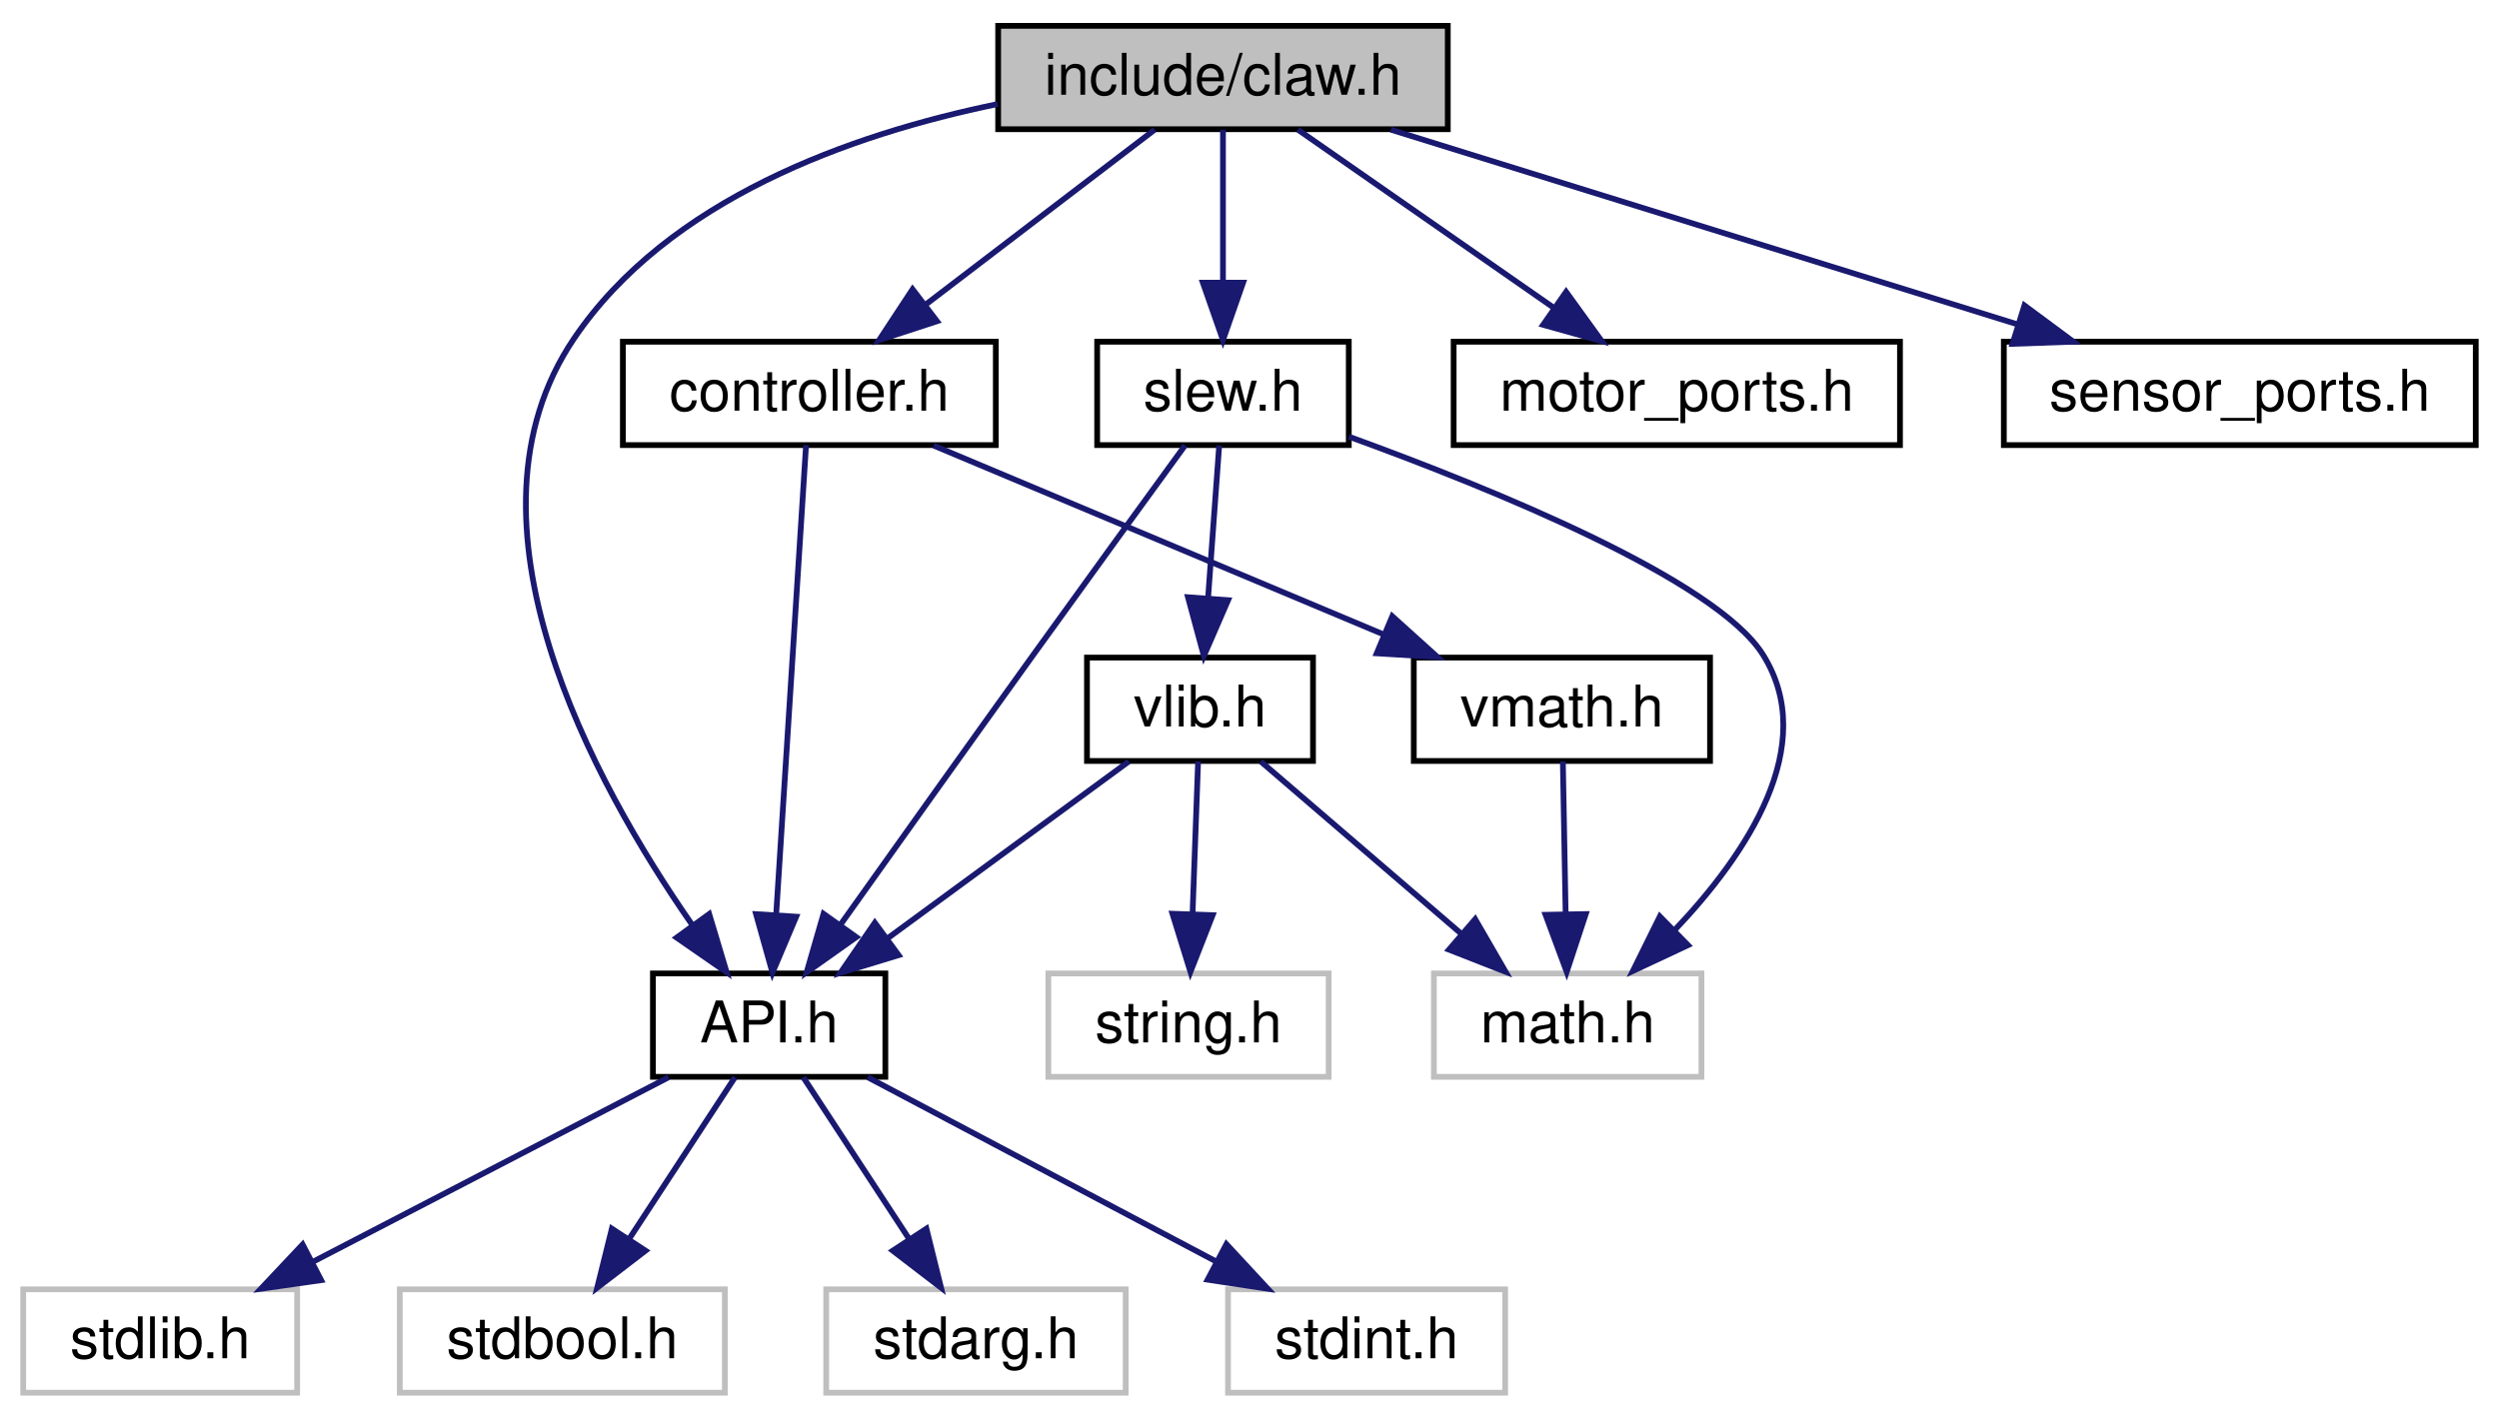
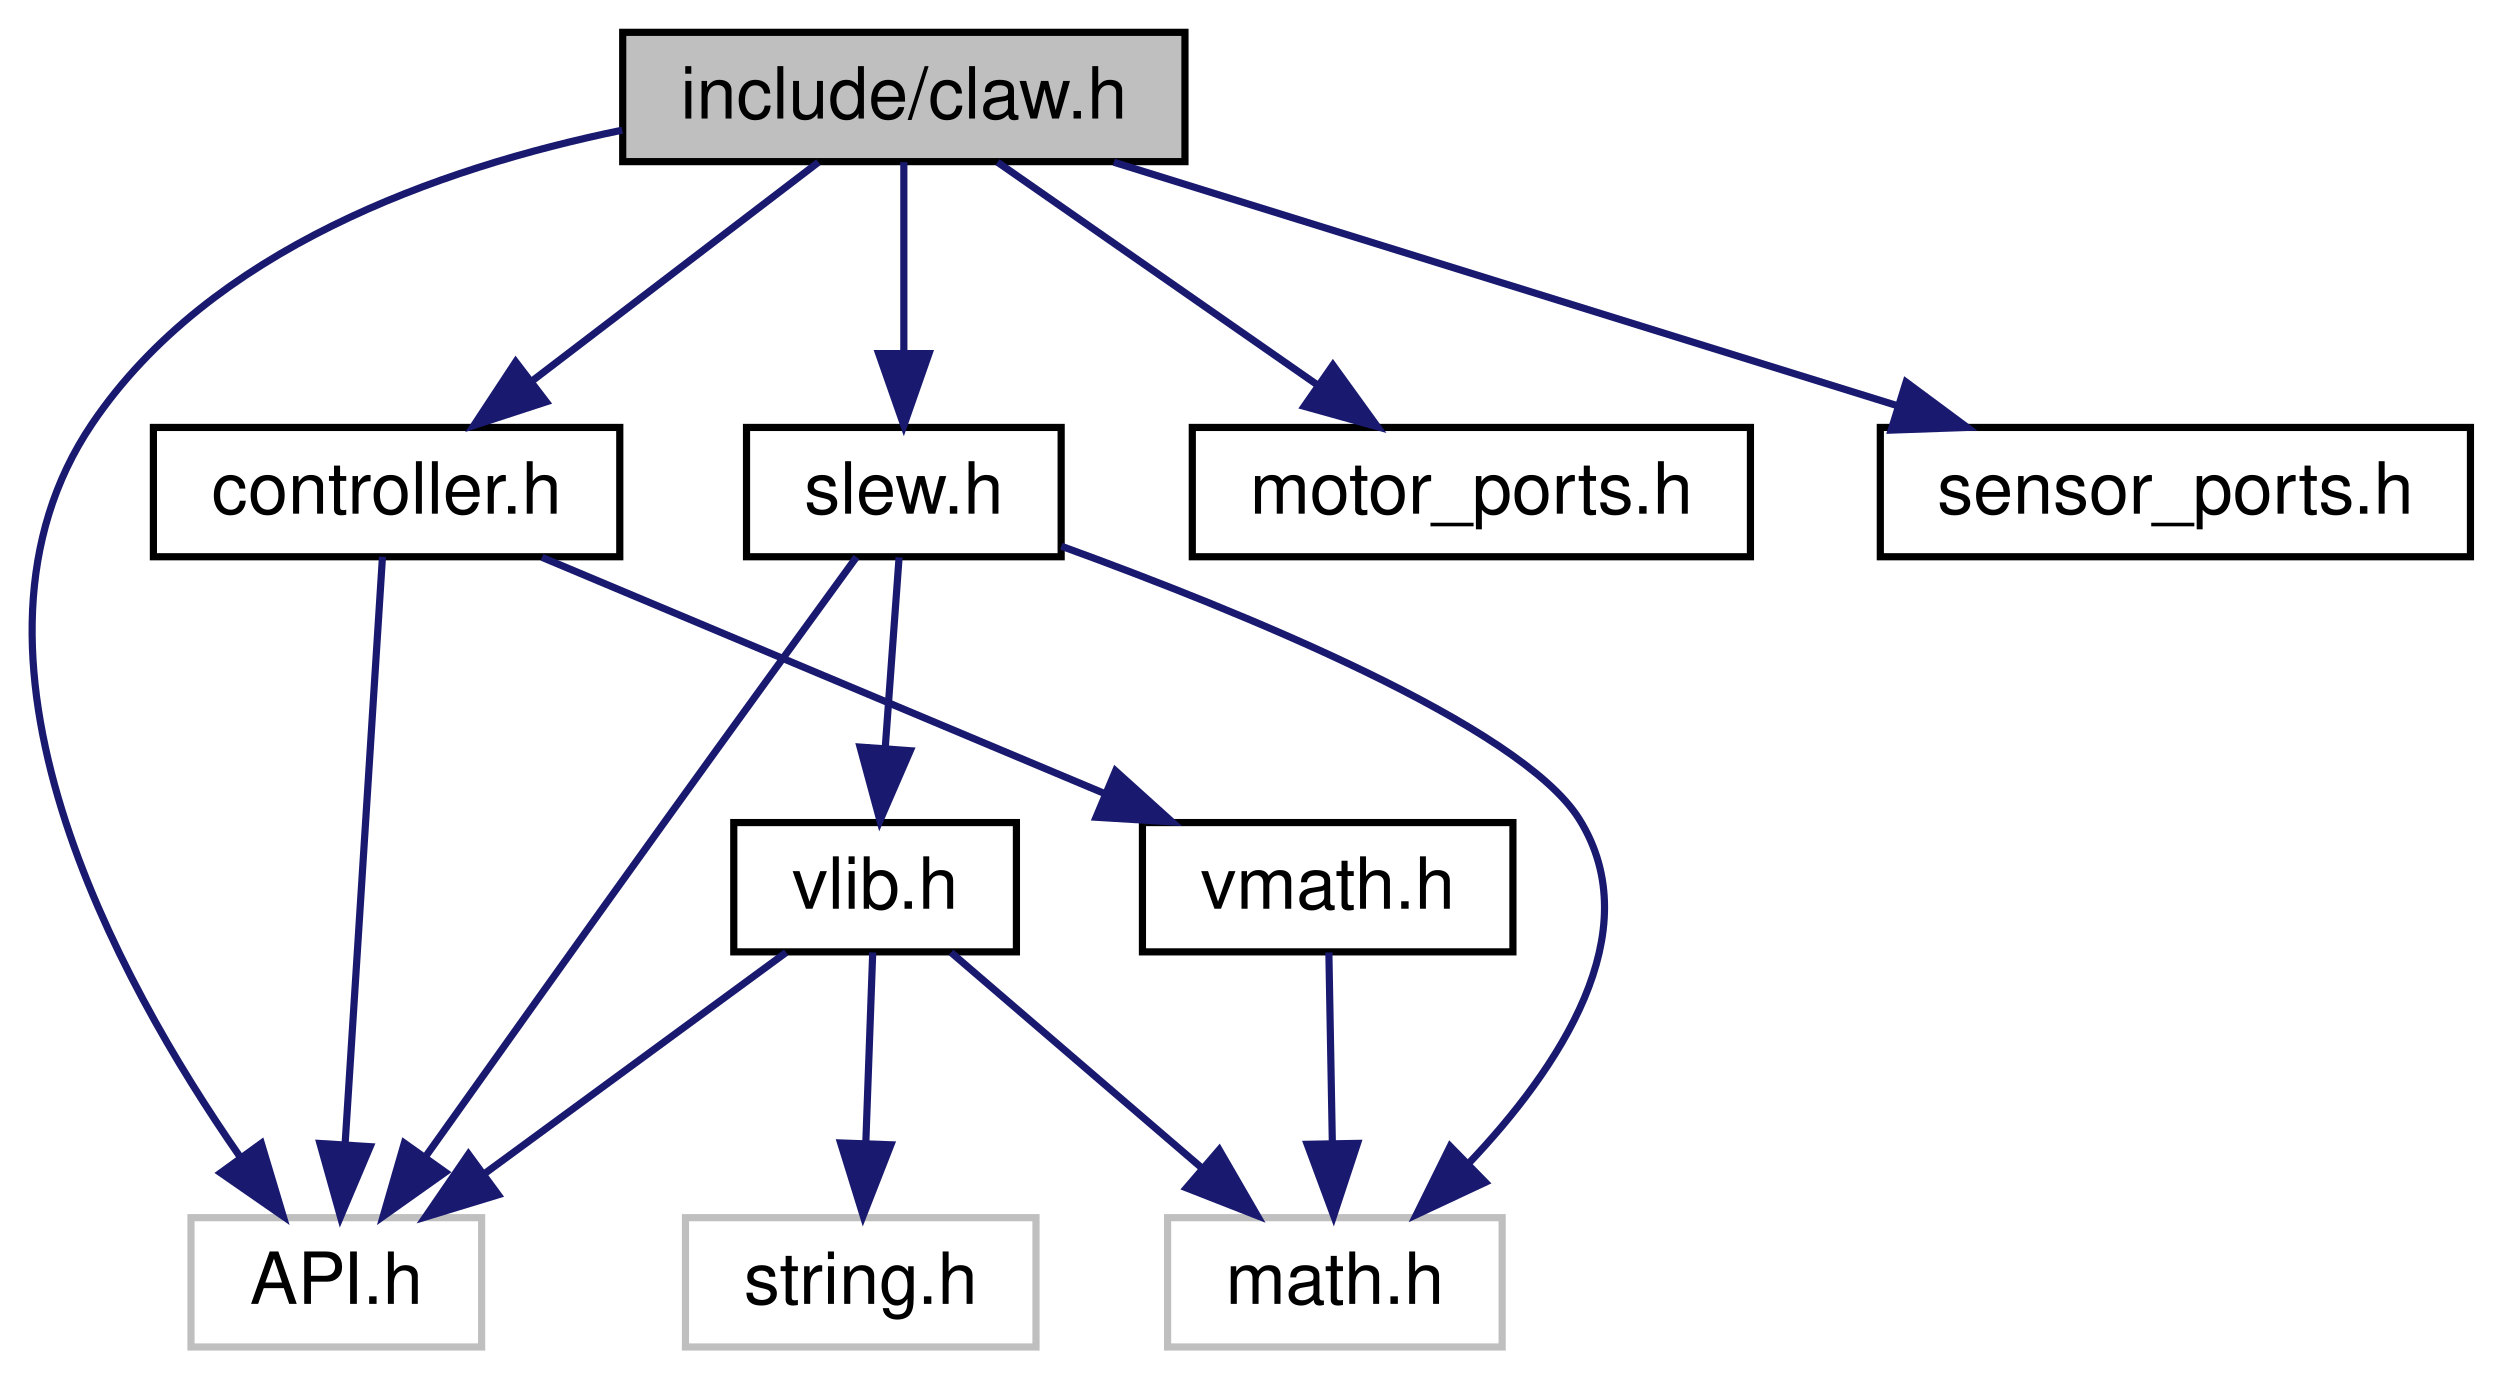
- <svg xmlns="http://www.w3.org/2000/svg" xmlns:xlink="http://www.w3.org/1999/xlink" width="435pt" height="247pt" viewBox="0.00 0.00 434.92 247.00">
-   <g id="graph0" class="graph" transform="scale(1 1) rotate(0) translate(4 243)">
+ <svg xmlns="http://www.w3.org/2000/svg" xmlns:xlink="http://www.w3.org/1999/xlink" width="348pt" height="192pt" viewBox="0.00 0.00 347.77 192.00">
+   <g id="graph0" class="graph" transform="scale(1 1) rotate(0) translate(4 188)">
    <g id="node1" class="node">
-       <polygon fill="#bfbfbf" stroke="#000000" points="169.709,-220.5 169.709,-238.5 247.975,-238.5 247.975,-220.5 169.709,-220.5" />
-       <text text-anchor="middle" x="208.842" y="-226.5" font-family="Helvetica,sans-Serif" font-size="10.00" fill="#000000">include/claw.h</text>
+       <polygon fill="#bfbfbf" stroke="#000000" points="82.566,-165.5 82.566,-183.5 160.832,-183.5 160.832,-165.5 82.566,-165.5" />
+       <text text-anchor="middle" x="121.699" y="-171.5" font-family="Helvetica,sans-Serif" font-size="10.00" fill="#000000">include/claw.h</text>
    </g>
    <g id="node2" class="node">
      <g id="a_node2">
-         <a xlink:href="slew_8h.html" target="_top" xlink:title="Contains the slew rate controller wrapper for the motors. ">
-           <polygon fill="none" stroke="#000000" points="186.943,-165.5 186.943,-183.5 230.741,-183.5 230.741,-165.5 186.943,-165.5" />
-           <text text-anchor="middle" x="208.842" y="-171.5" font-family="Helvetica,sans-Serif" font-size="10.00" fill="#000000">slew.h</text>
+         <a xlink:href="$slew_8h.html" xlink:title="Contains the slew rate controller wrapper for the motors. ">
+           <polygon fill="none" stroke="#000000" points="99.8,-110.5 99.8,-128.5 143.598,-128.5 143.598,-110.5 99.8,-110.5" />
+           <text text-anchor="middle" x="121.699" y="-116.5" font-family="Helvetica,sans-Serif" font-size="10.00" fill="#000000">slew.h</text>
        </a>
      </g>
    </g>
    <g id="edge1" class="edge">
-       <path fill="none" stroke="#191970" d="M208.842,-220.418C208.842,-213.216 208.842,-202.896 208.842,-193.863" />
-       <polygon fill="#191970" stroke="#191970" points="212.342,-193.779 208.842,-183.78 205.342,-193.78 212.342,-193.779" />
+       <path fill="none" stroke="#191970" d="M121.699,-165.418C121.699,-158.216 121.699,-147.896 121.699,-138.863" />
+       <polygon fill="#191970" stroke="#191970" points="125.199,-138.779 121.699,-128.78 118.199,-138.78 125.199,-138.779" />
    </g>
    <g id="node3" class="node">
-       <g id="a_node3">
-         <a xlink:href="_a_p_i_8h.html" target="_top" xlink:title="Provides the high-level user functionality intended for use by typical VEX Cortex programmers...">
-           <polygon fill="none" stroke="#000000" points="109.613,-55.5 109.613,-73.5 150.071,-73.5 150.071,-55.5 109.613,-55.5" />
-           <text text-anchor="middle" x="129.842" y="-61.5" font-family="Helvetica,sans-Serif" font-size="10.00" fill="#000000">API.h</text>
+       <polygon fill="none" stroke="#bfbfbf" points="22.47,-.5 22.47,-18.5 62.928,-18.5 62.928,-.5 22.47,-.5" />
+       <text text-anchor="middle" x="42.699" y="-6.5" font-family="Helvetica,sans-Serif" font-size="10.00" fill="#000000">API.h</text>
+     </g>
+     <g id="edge8" class="edge">
+       <path fill="none" stroke="#191970" d="M82.496,-169.884C56.822,-164.6 25.092,-153.274 8.699,-129 -12.818,-97.141 12.106,-51.72 29.235,-27.064" />
+       <polygon fill="#191970" stroke="#191970" points="32.263,-28.851 35.305,-18.702 26.598,-24.739 32.263,-28.851" />
+     </g>
+     <g id="node7" class="node">
+       <g id="a_node7">
+         <a xlink:href="$controller_8h.html" xlink:title="controller definitions, macros and functions to assist with usig the vex controllers. ">
+           <polygon fill="none" stroke="#000000" points="17.238,-110.5 17.238,-128.5 82.159,-128.5 82.159,-110.5 17.238,-110.5" />
+           <text text-anchor="middle" x="49.699" y="-116.5" font-family="Helvetica,sans-Serif" font-size="10.00" fill="#000000">controller.h</text>
        </a>
      </g>
    </g>
-     <g id="edge12" class="edge">
-       <path fill="none" stroke="#191970" d="M169.64,-224.884C143.966,-219.6 112.236,-208.274 95.842,-184 74.326,-152.141 99.25,-106.72 116.378,-82.064" />
-       <polygon fill="#191970" stroke="#191970" points="119.406,-83.851 122.448,-73.702 113.741,-79.739 119.406,-83.851" />
+     <g id="edge9" class="edge">
+       <path fill="none" stroke="#191970" d="M109.809,-165.418C99.035,-157.188 82.929,-144.884 70.099,-135.084" />
+       <polygon fill="#191970" stroke="#191970" points="71.918,-132.069 61.846,-128.78 67.668,-137.631 71.918,-132.069" />
    </g>
-     <g id="node11" class="node">
-       <g id="a_node11">
-         <a xlink:href="controller_8h.html" target="_top" xlink:title="controller definitions, macros and functions to assist with usig the vex controllers. ">
-           <polygon fill="none" stroke="#000000" points="104.382,-165.5 104.382,-183.5 169.303,-183.5 169.303,-165.5 104.382,-165.5" />
-           <text text-anchor="middle" x="136.842" y="-171.5" font-family="Helvetica,sans-Serif" font-size="10.00" fill="#000000">controller.h</text>
+     <g id="node9" class="node">
+       <g id="a_node9">
+         <a xlink:href="$motor__ports_8h.html" xlink:title="The motor port definitionsMacros for the different motors ports. ">
+           <polygon fill="none" stroke="#000000" points="161.852,-110.5 161.852,-128.5 239.546,-128.5 239.546,-110.5 161.852,-110.5" />
+           <text text-anchor="middle" x="200.699" y="-116.5" font-family="Helvetica,sans-Serif" font-size="10.00" fill="#000000">motor_ports.h</text>
        </a>
      </g>
    </g>
    <g id="edge13" class="edge">
-       <path fill="none" stroke="#191970" d="M196.953,-220.418C186.179,-212.188 170.072,-199.884 157.243,-190.084" />
-       <polygon fill="#191970" stroke="#191970" points="159.061,-187.069 148.99,-183.78 154.812,-192.631 159.061,-187.069" />
-     </g>
-     <g id="node13" class="node">
-       <g id="a_node13">
-         <a xlink:href="motor__ports_8h.html" target="_top" xlink:title="The motor port definitionsMacros for the different motors ports. ">
-           <polygon fill="none" stroke="#000000" points="248.995,-165.5 248.995,-183.5 326.69,-183.5 326.69,-165.5 248.995,-165.5" />
-           <text text-anchor="middle" x="287.842" y="-171.5" font-family="Helvetica,sans-Serif" font-size="10.00" fill="#000000">motor_ports.h</text>
-         </a>
-       </g>
-     </g>
-     <g id="edge17" class="edge">
-       <path fill="none" stroke="#191970" d="M221.887,-220.418C234.009,-211.979 252.282,-199.257 266.523,-189.343" />
-       <polygon fill="#191970" stroke="#191970" points="268.57,-192.182 274.778,-183.596 264.571,-186.437 268.57,-192.182" />
-     </g>
-     <g id="node14" class="node">
-       <g id="a_node14">
-         <a xlink:href="sensor__ports_8h.html" target="_top" xlink:title="sensor_ports.h">
-           <polygon fill="none" stroke="#000000" points="344.769,-165.5 344.769,-183.5 426.916,-183.5 426.916,-165.5 344.769,-165.5" />
-           <text text-anchor="middle" x="385.842" y="-171.5" font-family="Helvetica,sans-Serif" font-size="10.00" fill="#000000">sensor_ports.h</text>
-         </a>
-       </g>
-     </g>
-     <g id="edge18" class="edge">
-       <path fill="none" stroke="#191970" d="M238.07,-220.418C267.88,-211.155 314.294,-196.732 347.14,-186.526" />
-       <polygon fill="#191970" stroke="#191970" points="348.354,-189.814 356.865,-183.504 346.277,-183.129 348.354,-189.814" />
-     </g>
-     <g id="edge2" class="edge">
-       <path fill="none" stroke="#191970" d="M202.247,-165.451C195.57,-156.28 184.958,-141.675 175.842,-129 164.469,-113.186 151.601,-95.129 142.373,-82.15" />
-       <polygon fill="#191970" stroke="#191970" points="145.016,-79.827 136.37,-73.702 139.309,-83.881 145.016,-79.827" />
-     </g>
-     <g id="node8" class="node">
-       <polygon fill="none" stroke="#bfbfbf" points="245.557,-55.5 245.557,-73.5 292.128,-73.5 292.128,-55.5 245.557,-55.5" />
-       <text text-anchor="middle" x="268.842" y="-61.5" font-family="Helvetica,sans-Serif" font-size="10.00" fill="#000000">math.h</text>
-     </g>
-     <g id="edge7" class="edge">
-       <path fill="none" stroke="#191970" d="M230.768,-166.966C255.89,-157.837 294.656,-142.057 302.842,-129 312.735,-113.221 300.027,-94.275 287.428,-81.014" />
-       <polygon fill="#191970" stroke="#191970" points="289.788,-78.426 280.195,-73.93 284.891,-83.427 289.788,-78.426" />
-     </g>
-     <g id="node9" class="node">
-       <g id="a_node9">
-         <a xlink:href="vlib_8h.html" target="_top" xlink:title="Contains misc helpful functions. ">
-           <polygon fill="none" stroke="#000000" points="185.17,-110.5 185.17,-128.5 224.515,-128.5 224.515,-110.5 185.17,-110.5" />
-           <text text-anchor="middle" x="204.842" y="-116.5" font-family="Helvetica,sans-Serif" font-size="10.00" fill="#000000">vlib.h</text>
-         </a>
-       </g>
-     </g>
-     <g id="edge8" class="edge">
-       <path fill="none" stroke="#191970" d="M208.182,-165.418C207.658,-158.216 206.907,-147.896 206.25,-138.863" />
-       <polygon fill="#191970" stroke="#191970" points="209.733,-138.499 205.517,-128.78 202.752,-139.007 209.733,-138.499" />
-     </g>
-     <g id="node4" class="node">
-       <polygon fill="none" stroke="#bfbfbf" points="0,-.5 0,-18.5 47.685,-18.5 47.685,-.5 0,-.5" />
-       <text text-anchor="middle" x="23.842" y="-6.5" font-family="Helvetica,sans-Serif" font-size="10.00" fill="#000000">stdlib.h</text>
-     </g>
-     <g id="edge3" class="edge">
-       <path fill="none" stroke="#191970" d="M112.338,-55.418C95.46,-46.66 69.694,-33.291 50.309,-23.233" />
-       <polygon fill="#191970" stroke="#191970" points="51.86,-20.095 41.372,-18.596 48.636,-26.308 51.86,-20.095" />
-     </g>
-     <g id="node5" class="node">
-       <polygon fill="none" stroke="#bfbfbf" points="65.549,-.5 65.549,-18.5 122.135,-18.5 122.135,-.5 65.549,-.5" />
-       <text text-anchor="middle" x="93.842" y="-6.5" font-family="Helvetica,sans-Serif" font-size="10.00" fill="#000000">stdbool.h</text>
-     </g>
-     <g id="edge4" class="edge">
-       <path fill="none" stroke="#191970" d="M123.898,-55.418C118.925,-47.821 111.68,-36.753 105.55,-27.387" />
-       <polygon fill="#191970" stroke="#191970" points="108.321,-25.23 99.916,-18.779 102.464,-29.063 108.321,-25.23" />
-     </g>
-     <g id="node6" class="node">
-       <polygon fill="none" stroke="#bfbfbf" points="139.776,-.5 139.776,-18.5 191.909,-18.5 191.909,-.5 139.776,-.5" />
-       <text text-anchor="middle" x="165.842" y="-6.5" font-family="Helvetica,sans-Serif" font-size="10.00" fill="#000000">stdarg.h</text>
-     </g>
-     <g id="edge5" class="edge">
-       <path fill="none" stroke="#191970" d="M135.787,-55.418C140.76,-47.821 148.004,-36.753 154.135,-27.387" />
-       <polygon fill="#191970" stroke="#191970" points="157.22,-29.063 159.768,-18.779 151.363,-25.23 157.22,-29.063" />
-     </g>
-     <g id="node7" class="node">
-       <polygon fill="none" stroke="#bfbfbf" points="209.722,-.5 209.722,-18.5 257.963,-18.5 257.963,-.5 209.722,-.5" />
-       <text text-anchor="middle" x="233.842" y="-6.5" font-family="Helvetica,sans-Serif" font-size="10.00" fill="#000000">stdint.h</text>
-     </g>
-     <g id="edge6" class="edge">
-       <path fill="none" stroke="#191970" d="M147.016,-55.418C163.5,-46.7 188.626,-33.412 207.615,-23.37" />
-       <polygon fill="#191970" stroke="#191970" points="209.44,-26.365 216.643,-18.596 206.167,-20.177 209.44,-26.365" />
-     </g>
-     <g id="edge10" class="edge">
-       <path fill="none" stroke="#191970" d="M192.458,-110.418C181.058,-102.058 163.929,-89.497 150.466,-79.624" />
-       <polygon fill="#191970" stroke="#191970" points="152.379,-76.687 142.245,-73.596 148.24,-82.332 152.379,-76.687" />
-     </g>
-     <g id="edge9" class="edge">
-       <path fill="none" stroke="#191970" d="M215.411,-110.418C224.896,-102.267 239.03,-90.12 250.379,-80.367" />
-       <polygon fill="#191970" stroke="#191970" points="252.741,-82.952 258.044,-73.779 248.179,-77.643 252.741,-82.952" />
+       <path fill="none" stroke="#191970" d="M134.744,-165.418C146.866,-156.979 165.139,-144.257 179.379,-134.343" />
+       <polygon fill="#191970" stroke="#191970" points="181.427,-137.182 187.634,-128.596 177.427,-131.437 181.427,-137.182" />
    </g>
    <g id="node10" class="node">
-       <polygon fill="none" stroke="#bfbfbf" points="178.446,-55.5 178.446,-73.5 227.239,-73.5 227.239,-55.5 178.446,-55.5" />
-       <text text-anchor="middle" x="202.842" y="-61.5" font-family="Helvetica,sans-Serif" font-size="10.00" fill="#000000">string.h</text>
-     </g>
-     <g id="edge11" class="edge">
-       <path fill="none" stroke="#191970" d="M204.512,-110.418C204.25,-103.216 203.875,-92.896 203.546,-83.863" />
-       <polygon fill="#191970" stroke="#191970" points="207.041,-83.646 203.18,-73.779 200.046,-83.9 207.041,-83.646" />
-     </g>
-     <g id="edge16" class="edge">
-       <path fill="none" stroke="#191970" d="M136.269,-165.498C135.136,-147.691 132.586,-107.623 131.061,-83.651" />
-       <polygon fill="#191970" stroke="#191970" points="134.551,-83.384 130.423,-73.626 127.565,-83.828 134.551,-83.384" />
-     </g>
-     <g id="node12" class="node">
-       <g id="a_node12">
-         <a xlink:href="vmath_8h.html" target="_top" xlink:title="Vex Specific Math Functions, includes: Cartesian to polar cordinates. ">
-           <polygon fill="none" stroke="#000000" points="242.057,-110.5 242.057,-128.5 293.628,-128.5 293.628,-110.5 242.057,-110.5" />
-           <text text-anchor="middle" x="267.842" y="-116.5" font-family="Helvetica,sans-Serif" font-size="10.00" fill="#000000">vmath.h</text>
+       <g id="a_node10">
+         <a xlink:href="$sensor__ports_8h.html" xlink:title="sensor_ports.h">
+           <polygon fill="none" stroke="#000000" points="257.625,-110.5 257.625,-128.5 339.772,-128.5 339.772,-110.5 257.625,-110.5" />
+           <text text-anchor="middle" x="298.699" y="-116.5" font-family="Helvetica,sans-Serif" font-size="10.00" fill="#000000">sensor_ports.h</text>
        </a>
      </g>
    </g>
    <g id="edge14" class="edge">
-       <path fill="none" stroke="#191970" d="M158.474,-165.418C179.807,-156.461 212.63,-142.681 236.755,-132.552" />
-       <polygon fill="#191970" stroke="#191970" points="238.313,-135.694 246.178,-128.596 235.603,-129.24 238.313,-135.694" />
+       <path fill="none" stroke="#191970" d="M150.927,-165.418C180.736,-156.155 227.151,-141.732 259.997,-131.526" />
+       <polygon fill="#191970" stroke="#191970" points="261.211,-134.814 269.722,-128.504 259.133,-128.129 261.211,-134.814" />
    </g>
-     <g id="edge15" class="edge">
-       <path fill="none" stroke="#191970" d="M268.007,-110.418C268.138,-103.216 268.326,-92.896 268.49,-83.863" />
-       <polygon fill="#191970" stroke="#191970" points="271.991,-83.841 268.674,-73.779 264.992,-83.714 271.991,-83.841" />
+     <g id="edge2" class="edge">
+       <path fill="none" stroke="#191970" d="M115.103,-110.451C108.427,-101.28 97.815,-86.675 88.699,-74 77.325,-58.186 64.457,-40.129 55.23,-27.15" />
+       <polygon fill="#191970" stroke="#191970" points="57.872,-24.827 49.227,-18.702 52.166,-28.881 57.872,-24.827" />
+     </g>
+     <g id="node4" class="node">
+       <polygon fill="none" stroke="#bfbfbf" points="158.413,-.5 158.413,-18.5 204.984,-18.5 204.984,-.5 158.413,-.5" />
+       <text text-anchor="middle" x="181.699" y="-6.5" font-family="Helvetica,sans-Serif" font-size="10.00" fill="#000000">math.h</text>
+     </g>
+     <g id="edge3" class="edge">
+       <path fill="none" stroke="#191970" d="M143.625,-111.966C168.747,-102.837 207.513,-87.057 215.699,-74 225.591,-58.221 212.883,-39.275 200.285,-26.014" />
+       <polygon fill="#191970" stroke="#191970" points="202.645,-23.426 193.052,-18.93 197.747,-28.427 202.645,-23.426" />
+     </g>
+     <g id="node5" class="node">
+       <g id="a_node5">
+         <a xlink:href="$vlib_8h.html" xlink:title="Contains misc helpful functions. ">
+           <polygon fill="none" stroke="#000000" points="98.026,-55.5 98.026,-73.5 137.371,-73.5 137.371,-55.5 98.026,-55.5" />
+           <text text-anchor="middle" x="117.699" y="-61.5" font-family="Helvetica,sans-Serif" font-size="10.00" fill="#000000">vlib.h</text>
+         </a>
+       </g>
+     </g>
+     <g id="edge4" class="edge">
+       <path fill="none" stroke="#191970" d="M121.038,-110.418C120.514,-103.216 119.764,-92.896 119.107,-83.863" />
+       <polygon fill="#191970" stroke="#191970" points="122.59,-83.499 118.374,-73.779 115.608,-84.007 122.59,-83.499" />
+     </g>
+     <g id="edge6" class="edge">
+       <path fill="none" stroke="#191970" d="M105.314,-55.418C93.915,-47.058 76.785,-34.497 63.322,-24.624" />
+       <polygon fill="#191970" stroke="#191970" points="65.236,-21.687 55.102,-18.596 61.096,-27.332 65.236,-21.687" />
+     </g>
+     <g id="edge5" class="edge">
+       <path fill="none" stroke="#191970" d="M128.267,-55.418C137.752,-47.267 151.886,-35.12 163.235,-25.367" />
+       <polygon fill="#191970" stroke="#191970" points="165.598,-27.952 170.901,-18.779 161.035,-22.643 165.598,-27.952" />
+     </g>
+     <g id="node6" class="node">
+       <polygon fill="none" stroke="#bfbfbf" points="91.302,-.5 91.302,-18.5 140.095,-18.5 140.095,-.5 91.302,-.5" />
+       <text text-anchor="middle" x="115.699" y="-6.5" font-family="Helvetica,sans-Serif" font-size="10.00" fill="#000000">string.h</text>
+     </g>
+     <g id="edge7" class="edge">
+       <path fill="none" stroke="#191970" d="M117.368,-55.418C117.107,-48.216 116.731,-37.896 116.403,-28.863" />
+       <polygon fill="#191970" stroke="#191970" points="119.897,-28.646 116.036,-18.779 112.902,-28.9 119.897,-28.646" />
+     </g>
+     <g id="edge12" class="edge">
+       <path fill="none" stroke="#191970" d="M49.126,-110.498C47.993,-92.691 45.443,-52.623 43.917,-28.651" />
+       <polygon fill="#191970" stroke="#191970" points="47.408,-28.384 43.279,-18.626 40.422,-28.828 47.408,-28.384" />
+     </g>
+     <g id="node8" class="node">
+       <g id="a_node8">
+         <a xlink:href="$vmath_8h.html" xlink:title="Vex Specific Math Functions, includes: Cartesian to polar cordinates. ">
+           <polygon fill="none" stroke="#000000" points="154.913,-55.5 154.913,-73.5 206.484,-73.5 206.484,-55.5 154.913,-55.5" />
+           <text text-anchor="middle" x="180.699" y="-61.5" font-family="Helvetica,sans-Serif" font-size="10.00" fill="#000000">vmath.h</text>
+         </a>
+       </g>
+     </g>
+     <g id="edge10" class="edge">
+       <path fill="none" stroke="#191970" d="M71.331,-110.418C92.664,-101.461 125.487,-87.681 149.611,-77.552" />
+       <polygon fill="#191970" stroke="#191970" points="151.169,-80.694 159.035,-73.596 148.459,-74.24 151.169,-80.694" />
+     </g>
+     <g id="edge11" class="edge">
+       <path fill="none" stroke="#191970" d="M180.864,-55.418C180.995,-48.216 181.183,-37.896 181.347,-28.863" />
+       <polygon fill="#191970" stroke="#191970" points="184.848,-28.841 181.53,-18.779 177.849,-28.714 184.848,-28.841" />
    </g>
  </g>
</svg>
